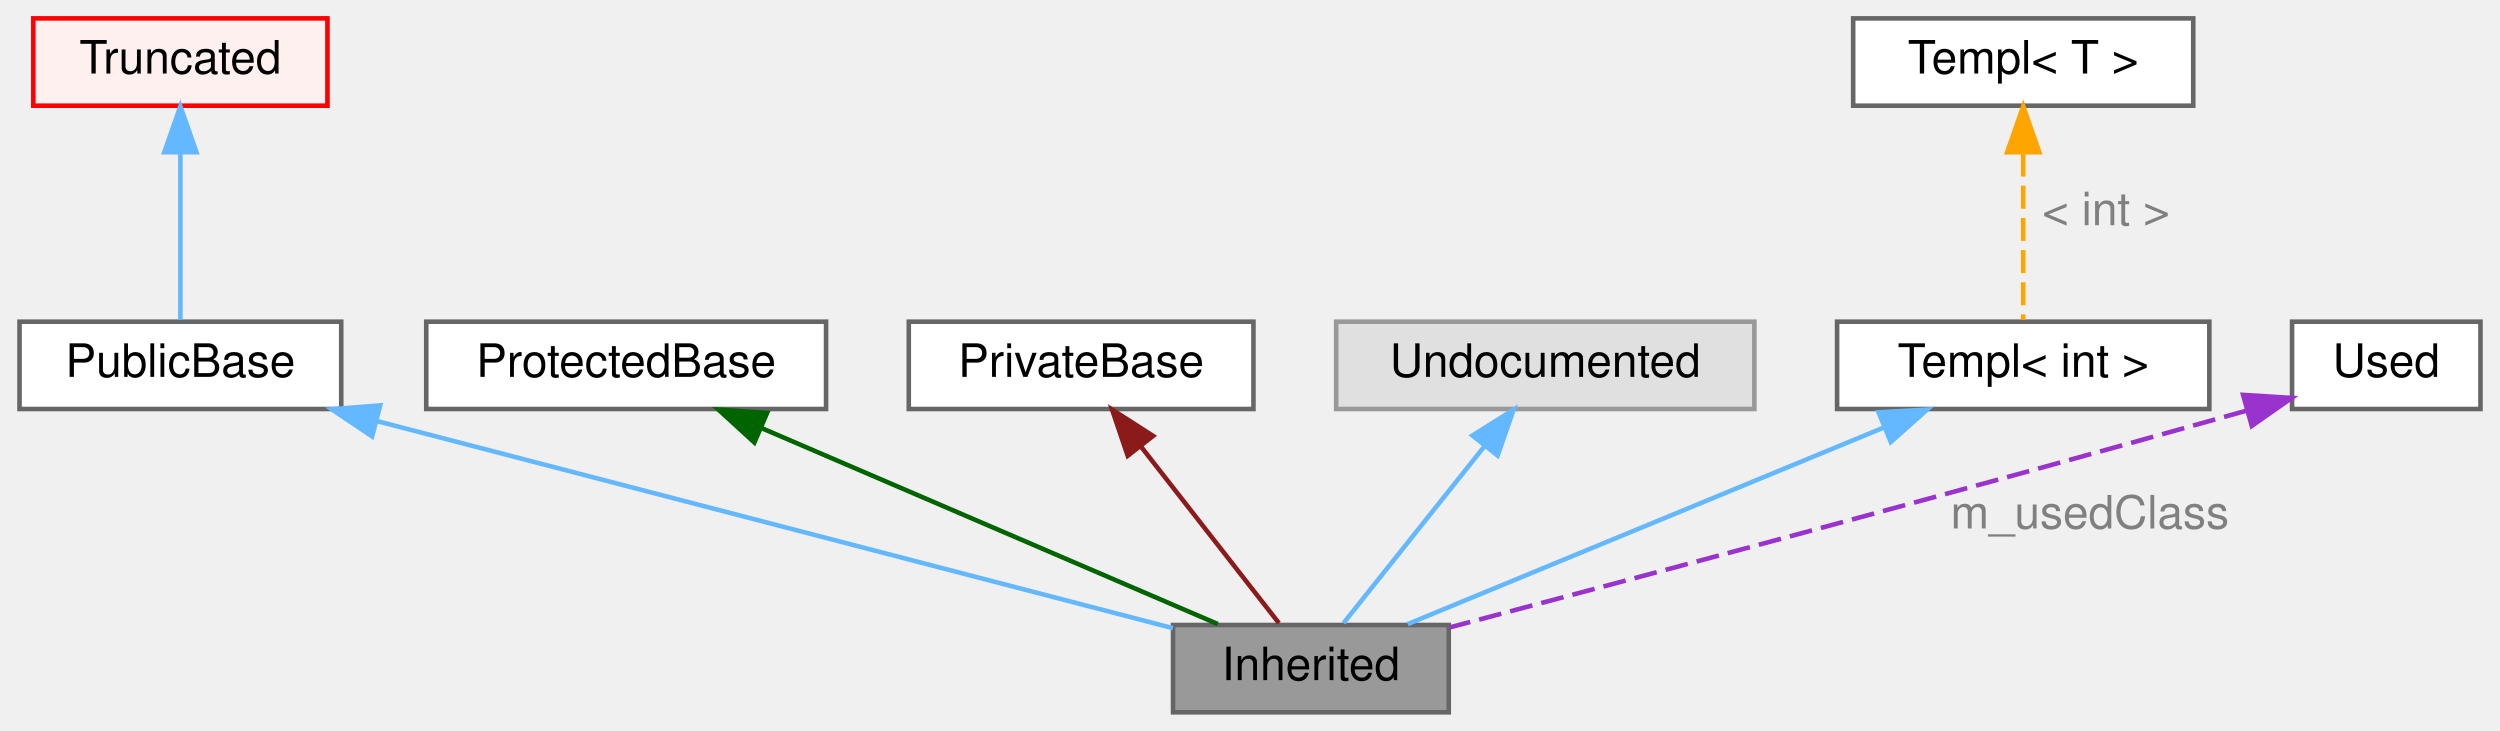
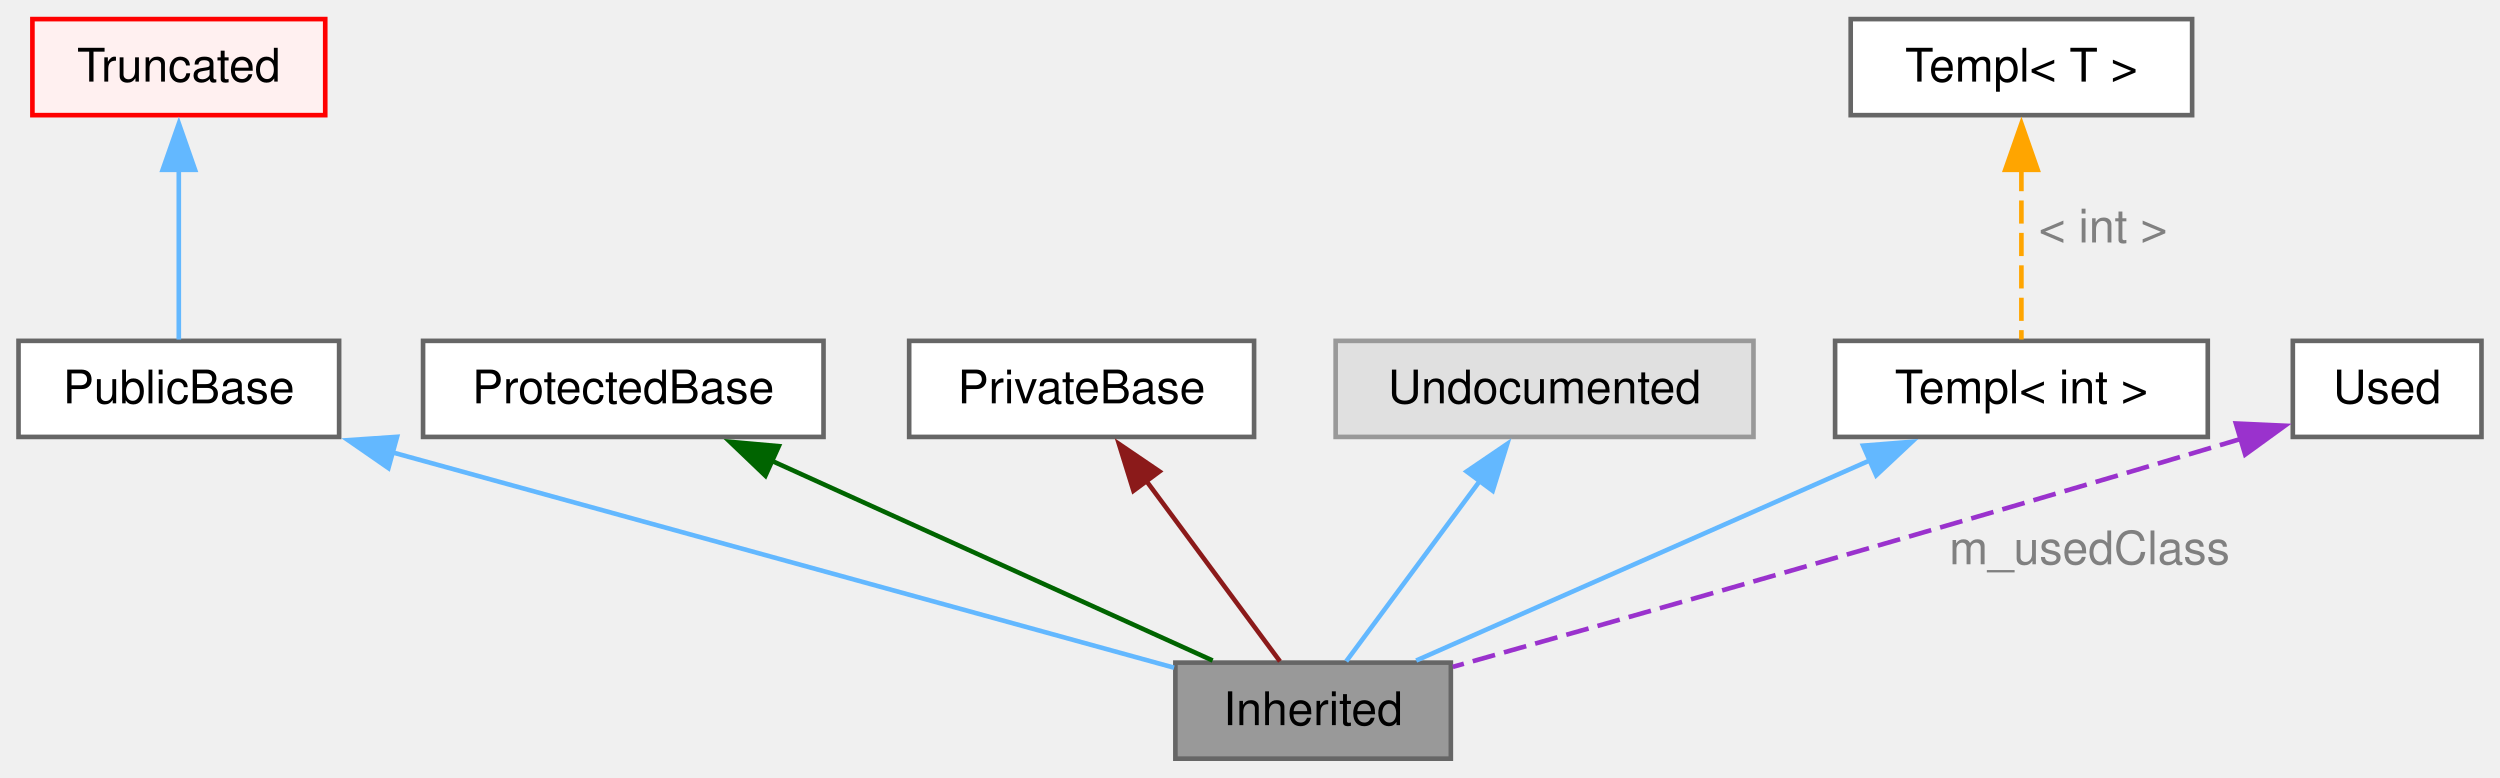
- <svg xmlns="http://www.w3.org/2000/svg" xmlns:xlink="http://www.w3.org/1999/xlink" width="544pt" height="159pt" viewBox="0.00 0.00 543.50 159.00">
-   <g id="graph0" class="graph" transform="scale(1 1) rotate(0) translate(4 155)">
+ <svg xmlns="http://www.w3.org/2000/svg" xmlns:xlink="http://www.w3.org/1999/xlink" width="540pt" height="168pt" viewBox="0.00 0.00 540.00 167.75">
+   <g id="graph0" class="graph" transform="scale(1 1) rotate(0) translate(4 163.75)">
    <g id="Node000009" class="node">
      <g id="a_Node000009">
        <a xlink:title=" ">
-           <polygon fill="#999999" stroke="#666666" points="311,-19 251,-19 251,0 311,0 311,-19" />
-           <text text-anchor="middle" x="281" y="-7" font-family="Helvetica,sans-Serif" font-size="10.00">Inherited</text>
+           <polygon fill="#999999" stroke="#666666" points="309.38,-20.75 249.88,-20.75 249.88,0 309.38,0 309.38,-20.75" />
+           <text text-anchor="middle" x="279.62" y="-7.25" font-family="Helvetica,sans-Serif" font-size="10.00">Inherited</text>
        </a>
      </g>
    </g>
    <g id="Node000010" class="node">
      <g id="a_Node000010">
        <a xlink:title=" ">
-           <polygon fill="white" stroke="#666666" points="70,-85 0,-85 0,-66 70,-66 70,-85" />
-           <text text-anchor="middle" x="35" y="-73" font-family="Helvetica,sans-Serif" font-size="10.00">PublicBase</text>
+           <polygon fill="white" stroke="#666666" points="69.25,-90.25 0,-90.25 0,-69.5 69.25,-69.5 69.25,-90.25" />
+           <text text-anchor="middle" x="34.62" y="-76.75" font-family="Helvetica,sans-Serif" font-size="10.00">PublicBase</text>
        </a>
      </g>
    </g>
    <g id="edge1" class="edge">
      <g id="a_edge1">
        <a xlink:title=" ">
-           <path fill="none" stroke="#63b8ff" d="M77.7,-63.39C127.22,-50.51 207.6,-29.59 250.97,-18.31" />
-           <polygon fill="#63b8ff" stroke="#63b8ff" points="76.72,-60.03 67.92,-65.94 78.48,-66.8 76.72,-60.03" />
+           <path fill="none" stroke="#63b8ff" d="M80.76,-66.16C130.26,-52.53 207.42,-31.27 249.6,-19.65" />
+           <polygon fill="#63b8ff" stroke="#63b8ff" points="79.9,-62.77 71.19,-68.8 81.76,-69.52 79.9,-62.77" />
        </a>
      </g>
    </g>
    <g id="Node000011" class="node">
      <g id="a_Node000011">
        <a xlink:title=" ">
-           <polygon fill="#fff0f0" stroke="red" points="67,-151 3,-151 3,-132 67,-132 67,-151" />
-           <text text-anchor="middle" x="35" y="-139" font-family="Helvetica,sans-Serif" font-size="10.00">Truncated</text>
+           <polygon fill="#fff0f0" stroke="red" points="66.25,-159.75 3,-159.75 3,-139 66.25,-139 66.25,-159.75" />
+           <text text-anchor="middle" x="34.62" y="-146.25" font-family="Helvetica,sans-Serif" font-size="10.00">Truncated</text>
        </a>
      </g>
    </g>
    <g id="edge2" class="edge">
      <g id="a_edge2">
        <a xlink:title=" ">
-           <path fill="none" stroke="#63b8ff" d="M35,-121.58C35,-109.63 35,-94.72 35,-85.41" />
-           <polygon fill="#63b8ff" stroke="#63b8ff" points="31.5,-121.87 35,-131.87 38.5,-121.87 31.5,-121.87" />
+           <path fill="none" stroke="#63b8ff" d="M34.62,-127.57C34.62,-115.22 34.62,-100.15 34.62,-90.53" />
+           <polygon fill="#63b8ff" stroke="#63b8ff" points="31.13,-127.19 34.63,-137.19 38.13,-127.19 31.13,-127.19" />
        </a>
      </g>
    </g>
    <g id="node4" class="node">
      <g id="a_node4">
        <a xlink:title=" ">
-           <polygon fill="white" stroke="#666666" points="175.5,-85 88.5,-85 88.5,-66 175.5,-66 175.5,-85" />
-           <text text-anchor="middle" x="132" y="-73" font-family="Helvetica,sans-Serif" font-size="10.00">ProtectedBase</text>
+           <polygon fill="white" stroke="#666666" points="173.88,-90.25 87.38,-90.25 87.38,-69.5 173.88,-69.5 173.88,-90.25" />
+           <text text-anchor="middle" x="130.62" y="-76.75" font-family="Helvetica,sans-Serif" font-size="10.00">ProtectedBase</text>
        </a>
      </g>
    </g>
    <g id="edge3" class="edge">
      <g id="a_edge3">
        <a xlink:title=" ">
-           <path fill="none" stroke="darkgreen" d="M161.43,-61.86C190.79,-49.25 235.12,-30.21 260.75,-19.2" />
-           <polygon fill="darkgreen" stroke="darkgreen" points="159.9,-58.71 152.09,-65.87 162.66,-65.14 159.9,-58.71" />
+           <path fill="none" stroke="darkgreen" d="M162.63,-64.37C191.4,-51.34 232.87,-32.55 257.93,-21.2" />
+           <polygon fill="darkgreen" stroke="darkgreen" points="161.33,-61.12 153.67,-68.44 164.22,-67.5 161.33,-61.12" />
        </a>
      </g>
    </g>
    <g id="node5" class="node">
      <g id="a_node5">
        <a xlink:title=" ">
-           <polygon fill="white" stroke="#666666" points="268.5,-85 193.5,-85 193.5,-66 268.5,-66 268.5,-85" />
-           <text text-anchor="middle" x="231" y="-73" font-family="Helvetica,sans-Serif" font-size="10.00">PrivateBase</text>
+           <polygon fill="white" stroke="#666666" points="266.88,-90.25 192.38,-90.25 192.38,-69.5 266.88,-69.5 266.88,-90.25" />
+           <text text-anchor="middle" x="229.62" y="-76.75" font-family="Helvetica,sans-Serif" font-size="10.00">PrivateBase</text>
        </a>
      </g>
    </g>
    <g id="edge4" class="edge">
      <g id="a_edge4">
        <a xlink:title=" ">
-           <path fill="none" stroke="#8b1a1a" d="M244.07,-57.77C253.66,-45.49 266.31,-29.3 274.04,-19.41" />
-           <polygon fill="#8b1a1a" stroke="#8b1a1a" points="241.14,-55.83 237.74,-65.87 246.66,-60.14 241.14,-55.83" />
+           <path fill="none" stroke="#8b1a1a" d="M243.63,-59.97C253.01,-47.3 264.98,-31.15 272.47,-21.03" />
+           <polygon fill="#8b1a1a" stroke="#8b1a1a" points="240.83,-57.87 237.69,-67.99 246.45,-62.04 240.83,-57.87" />
        </a>
      </g>
    </g>
    <g id="Node000015" class="node">
      <g id="a_Node000015">
        <a xlink:title=" ">
-           <polygon fill="#e0e0e0" stroke="#999999" points="377.5,-85 286.5,-85 286.5,-66 377.5,-66 377.5,-85" />
-           <text text-anchor="middle" x="332" y="-73" font-family="Helvetica,sans-Serif" font-size="10.00">Undocumented</text>
+           <polygon fill="#e0e0e0" stroke="#999999" points="374.75,-90.25 284.5,-90.25 284.5,-69.5 374.75,-69.5 374.75,-90.25" />
+           <text text-anchor="middle" x="329.62" y="-76.75" font-family="Helvetica,sans-Serif" font-size="10.00">Undocumented</text>
        </a>
      </g>
    </g>
    <g id="edge5" class="edge">
      <g id="a_edge5">
        <a xlink:title=" ">
-           <path fill="none" stroke="#63b8ff" d="M318.67,-57.77C308.88,-45.49 295.98,-29.3 288.1,-19.41" />
-           <polygon fill="#63b8ff" stroke="#63b8ff" points="316.15,-60.23 325.12,-65.87 321.63,-55.87 316.15,-60.23" />
+           <path fill="none" stroke="#63b8ff" d="M315.62,-59.97C306.24,-47.3 294.27,-31.15 286.78,-21.03" />
+           <polygon fill="#63b8ff" stroke="#63b8ff" points="312.8,-62.04 321.56,-67.99 318.42,-57.87 312.8,-62.04" />
        </a>
      </g>
    </g>
    <g id="node7" class="node">
      <g id="a_node7">
        <a xlink:title=" ">
-           <polygon fill="white" stroke="#666666" points="476.5,-85 395.5,-85 395.5,-66 476.5,-66 476.5,-85" />
-           <text text-anchor="middle" x="436" y="-73" font-family="Helvetica,sans-Serif" font-size="10.00">Templ&lt; int &gt;</text>
+           <polygon fill="white" stroke="#666666" points="472.88,-90.25 392.38,-90.25 392.38,-69.5 472.88,-69.5 472.88,-90.25" />
+           <text text-anchor="middle" x="432.62" y="-76.75" font-family="Helvetica,sans-Serif" font-size="10.00">Templ&lt; int &gt;</text>
        </a>
      </g>
    </g>
    <g id="edge6" class="edge">
      <g id="a_edge6">
        <a xlink:title=" ">
-           <path fill="none" stroke="#63b8ff" d="M405.78,-62.02C375.24,-49.41 328.84,-30.25 302.07,-19.2" />
-           <polygon fill="#63b8ff" stroke="#63b8ff" points="404.52,-65.29 415.1,-65.87 407.19,-58.82 404.52,-65.29" />
+           <path fill="none" stroke="#63b8ff" d="M400.15,-64.55C370.59,-51.51 327.75,-32.6 301.9,-21.2" />
+           <polygon fill="#63b8ff" stroke="#63b8ff" points="398.43,-67.61 408.99,-68.45 401.26,-61.21 398.43,-67.61" />
        </a>
      </g>
    </g>
    <g id="node8" class="node">
      <g id="a_node8">
        <a xlink:title=" ">
-           <polygon fill="white" stroke="#666666" points="473,-151 399,-151 399,-132 473,-132 473,-151" />
-           <text text-anchor="middle" x="436" y="-139" font-family="Helvetica,sans-Serif" font-size="10.00">Templ&lt; T &gt;</text>
+           <polygon fill="white" stroke="#666666" points="469.5,-159.75 395.75,-159.75 395.75,-139 469.5,-139 469.5,-159.75" />
+           <text text-anchor="middle" x="432.62" y="-146.25" font-family="Helvetica,sans-Serif" font-size="10.00">Templ&lt; T &gt;</text>
        </a>
      </g>
    </g>
    <g id="edge7" class="edge">
      <g id="a_edge7">
        <a xlink:title=" ">
-           <path fill="none" stroke="orange" stroke-dasharray="5,2" d="M436,-121.58C436,-109.63 436,-94.72 436,-85.41" />
-           <polygon fill="orange" stroke="orange" points="432.5,-121.87 436,-131.87 439.5,-121.87 432.5,-121.87" />
+           <path fill="none" stroke="orange" stroke-dasharray="5,2" d="M432.62,-127.57C432.62,-115.22 432.62,-100.15 432.62,-90.53" />
+           <polygon fill="orange" stroke="orange" points="429.13,-127.19 432.63,-137.19 436.13,-127.19 429.13,-127.19" />
        </a>
      </g>
-       <text text-anchor="middle" x="454" y="-106" font-family="Helvetica,sans-Serif" font-size="10.00" fill="grey">&lt; int &gt;</text>
+       <text text-anchor="middle" x="450.25" y="-111.5" font-family="Helvetica,sans-Serif" font-size="10.00" fill="grey">&lt; int &gt;</text>
    </g>
    <g id="node9" class="node">
      <g id="a_node9">
        <a xlink:title=" ">
-           <polygon fill="white" stroke="#666666" points="535.5,-85 494.5,-85 494.5,-66 535.5,-66 535.5,-85" />
-           <text text-anchor="middle" x="515" y="-73" font-family="Helvetica,sans-Serif" font-size="10.00">Used</text>
+           <polygon fill="white" stroke="#666666" points="532,-90.25 491.25,-90.25 491.25,-69.5 532,-69.5 532,-90.25" />
+           <text text-anchor="middle" x="511.62" y="-76.75" font-family="Helvetica,sans-Serif" font-size="10.00">Used</text>
        </a>
      </g>
    </g>
    <g id="edge8" class="edge">
      <g id="a_edge8">
        <a xlink:title=" ">
-           <path fill="none" stroke="#9a32cd" stroke-dasharray="5,2" d="M484.52,-65.62C417.32,-46.74 349.44,-28.6 311.27,-18.49" />
-           <polygon fill="#9a32cd" stroke="#9a32cd" points="483.85,-69.07 494.42,-68.41 485.74,-62.33 483.85,-69.07" />
+           <path fill="none" stroke="#9a32cd" stroke-dasharray="5,2" d="M480.29,-69.15C413.63,-49.21 347.34,-30.39 309.8,-19.83" />
+           <polygon fill="#9a32cd" stroke="#9a32cd" points="478.95,-72.4 489.54,-71.92 480.96,-65.7 478.95,-72.4" />
        </a>
      </g>
-       <text text-anchor="middle" x="450.5" y="-40" font-family="Helvetica,sans-Serif" font-size="10.00" fill="grey">m_usedClass</text>
+       <text text-anchor="middle" x="447.34" y="-42" font-family="Helvetica,sans-Serif" font-size="10.00" fill="grey">m_usedClass</text>
    </g>
  </g>
</svg>
